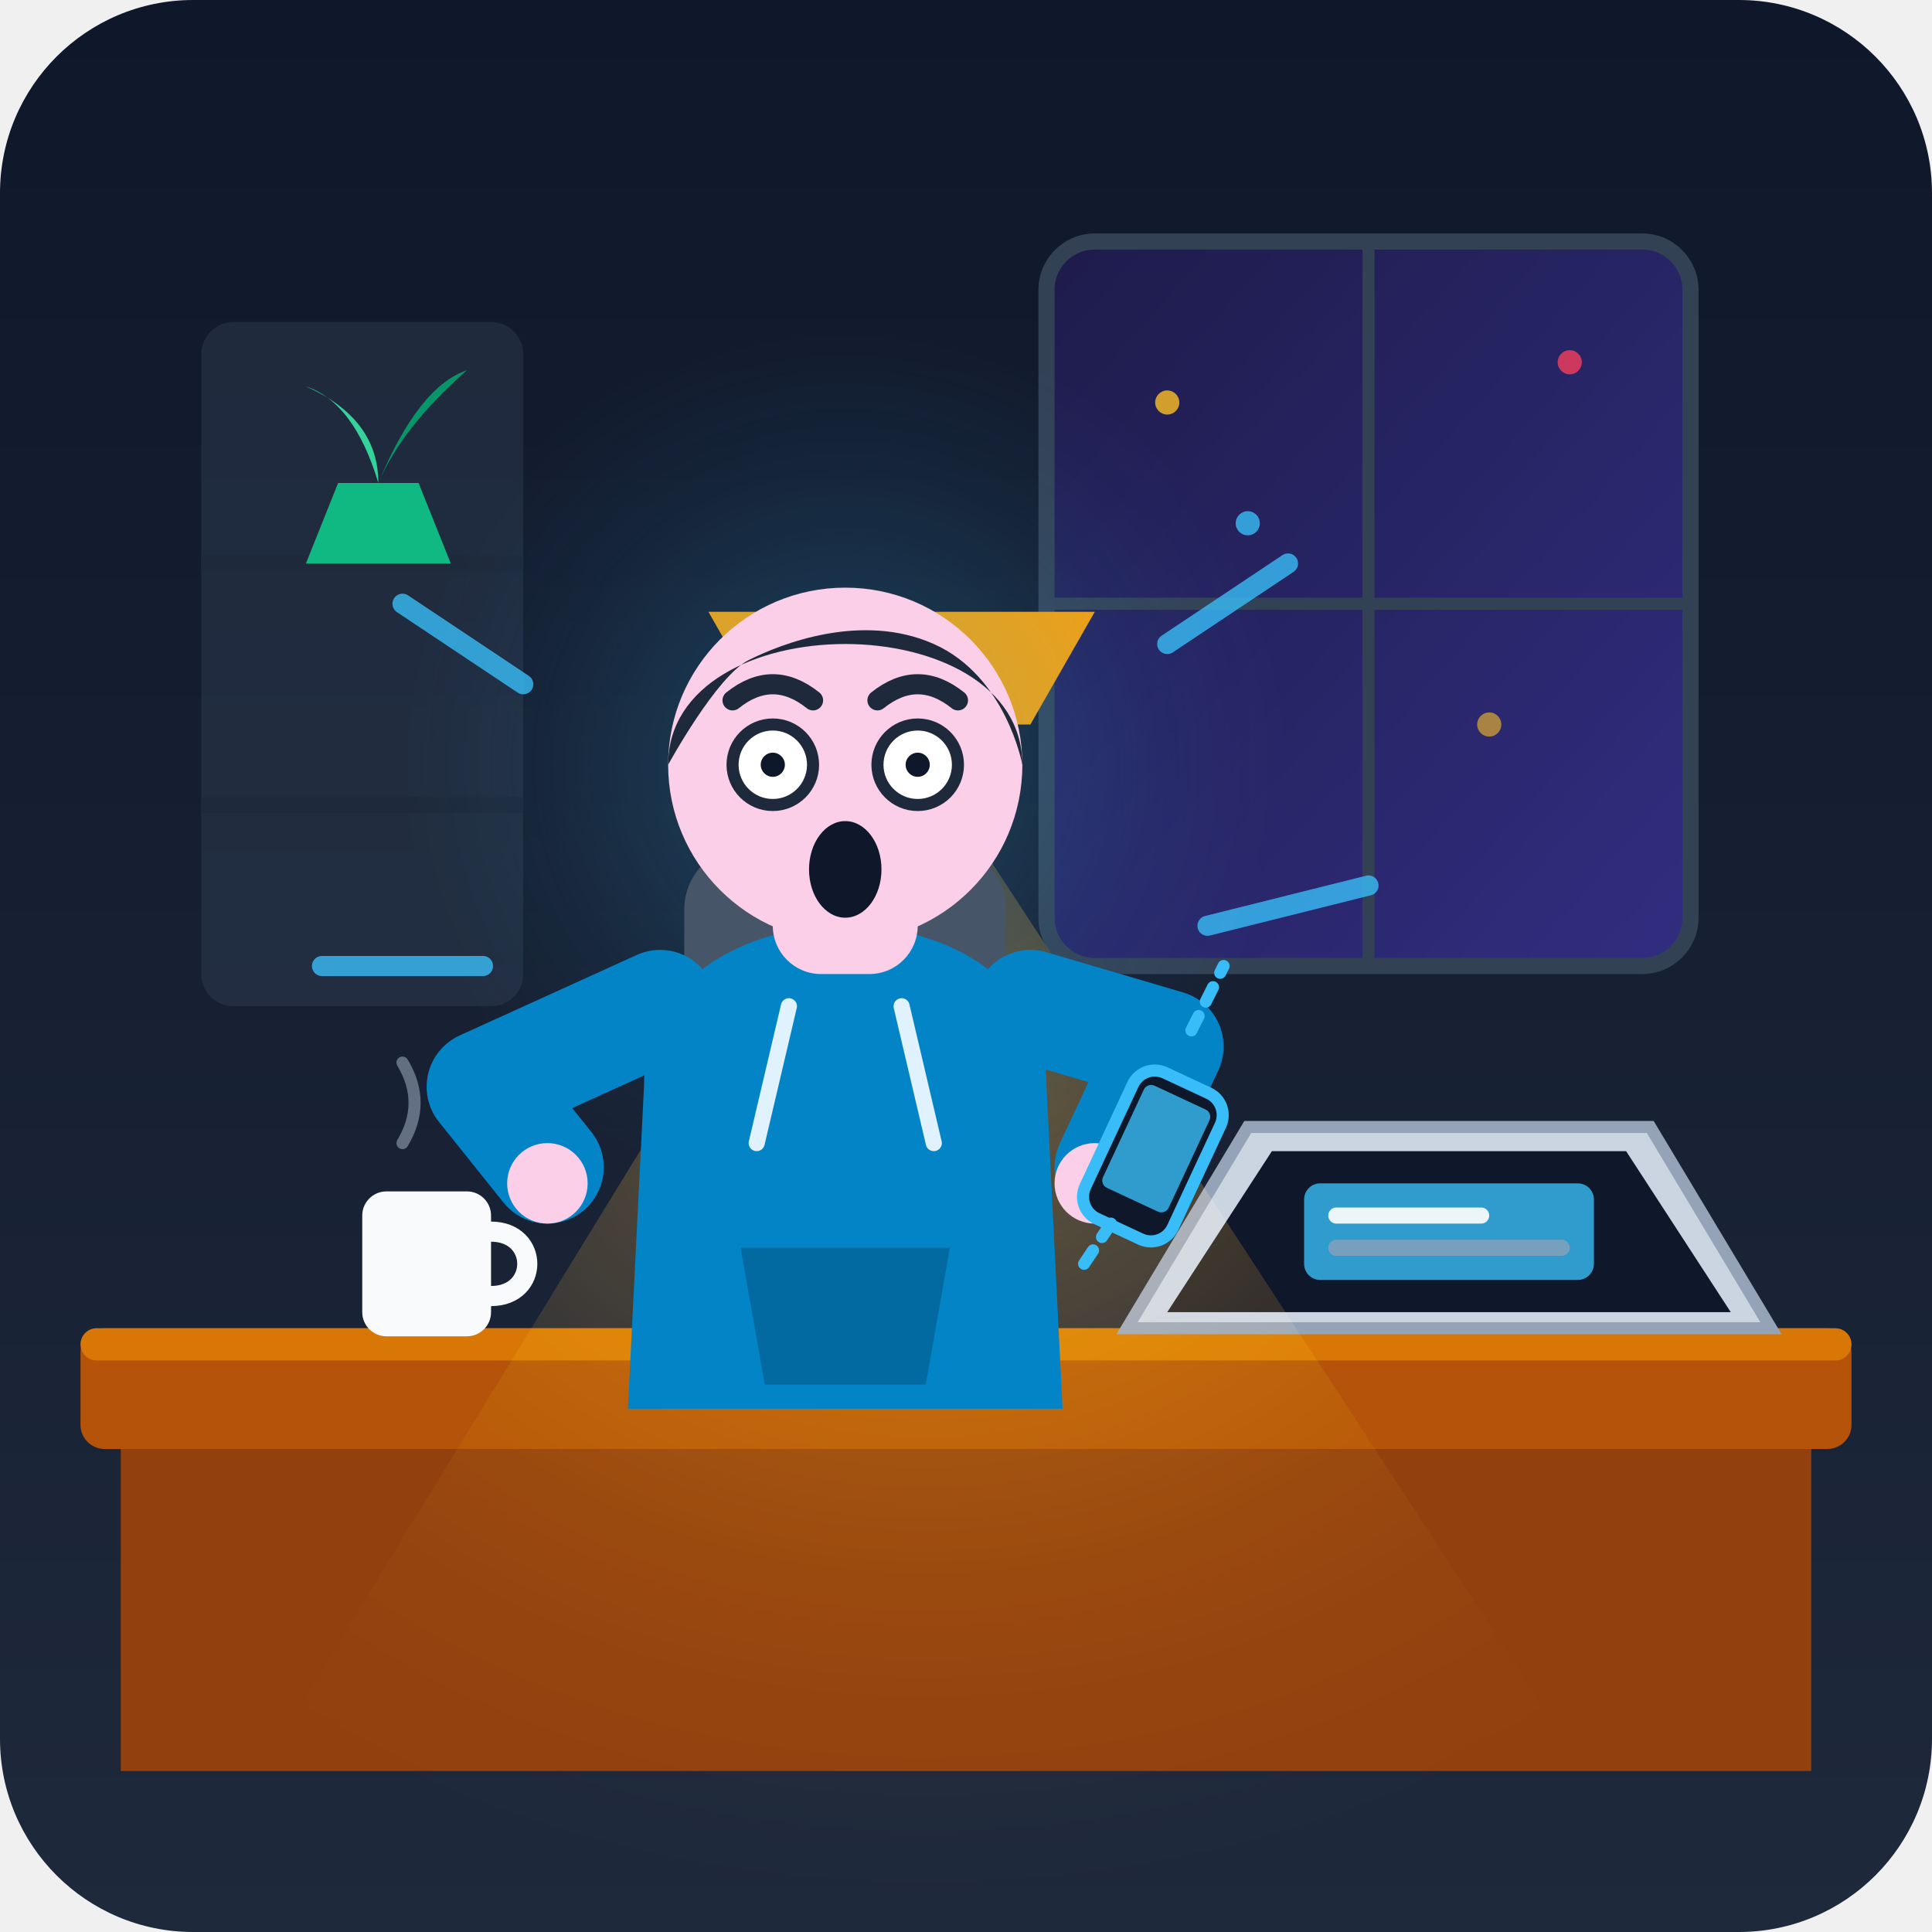
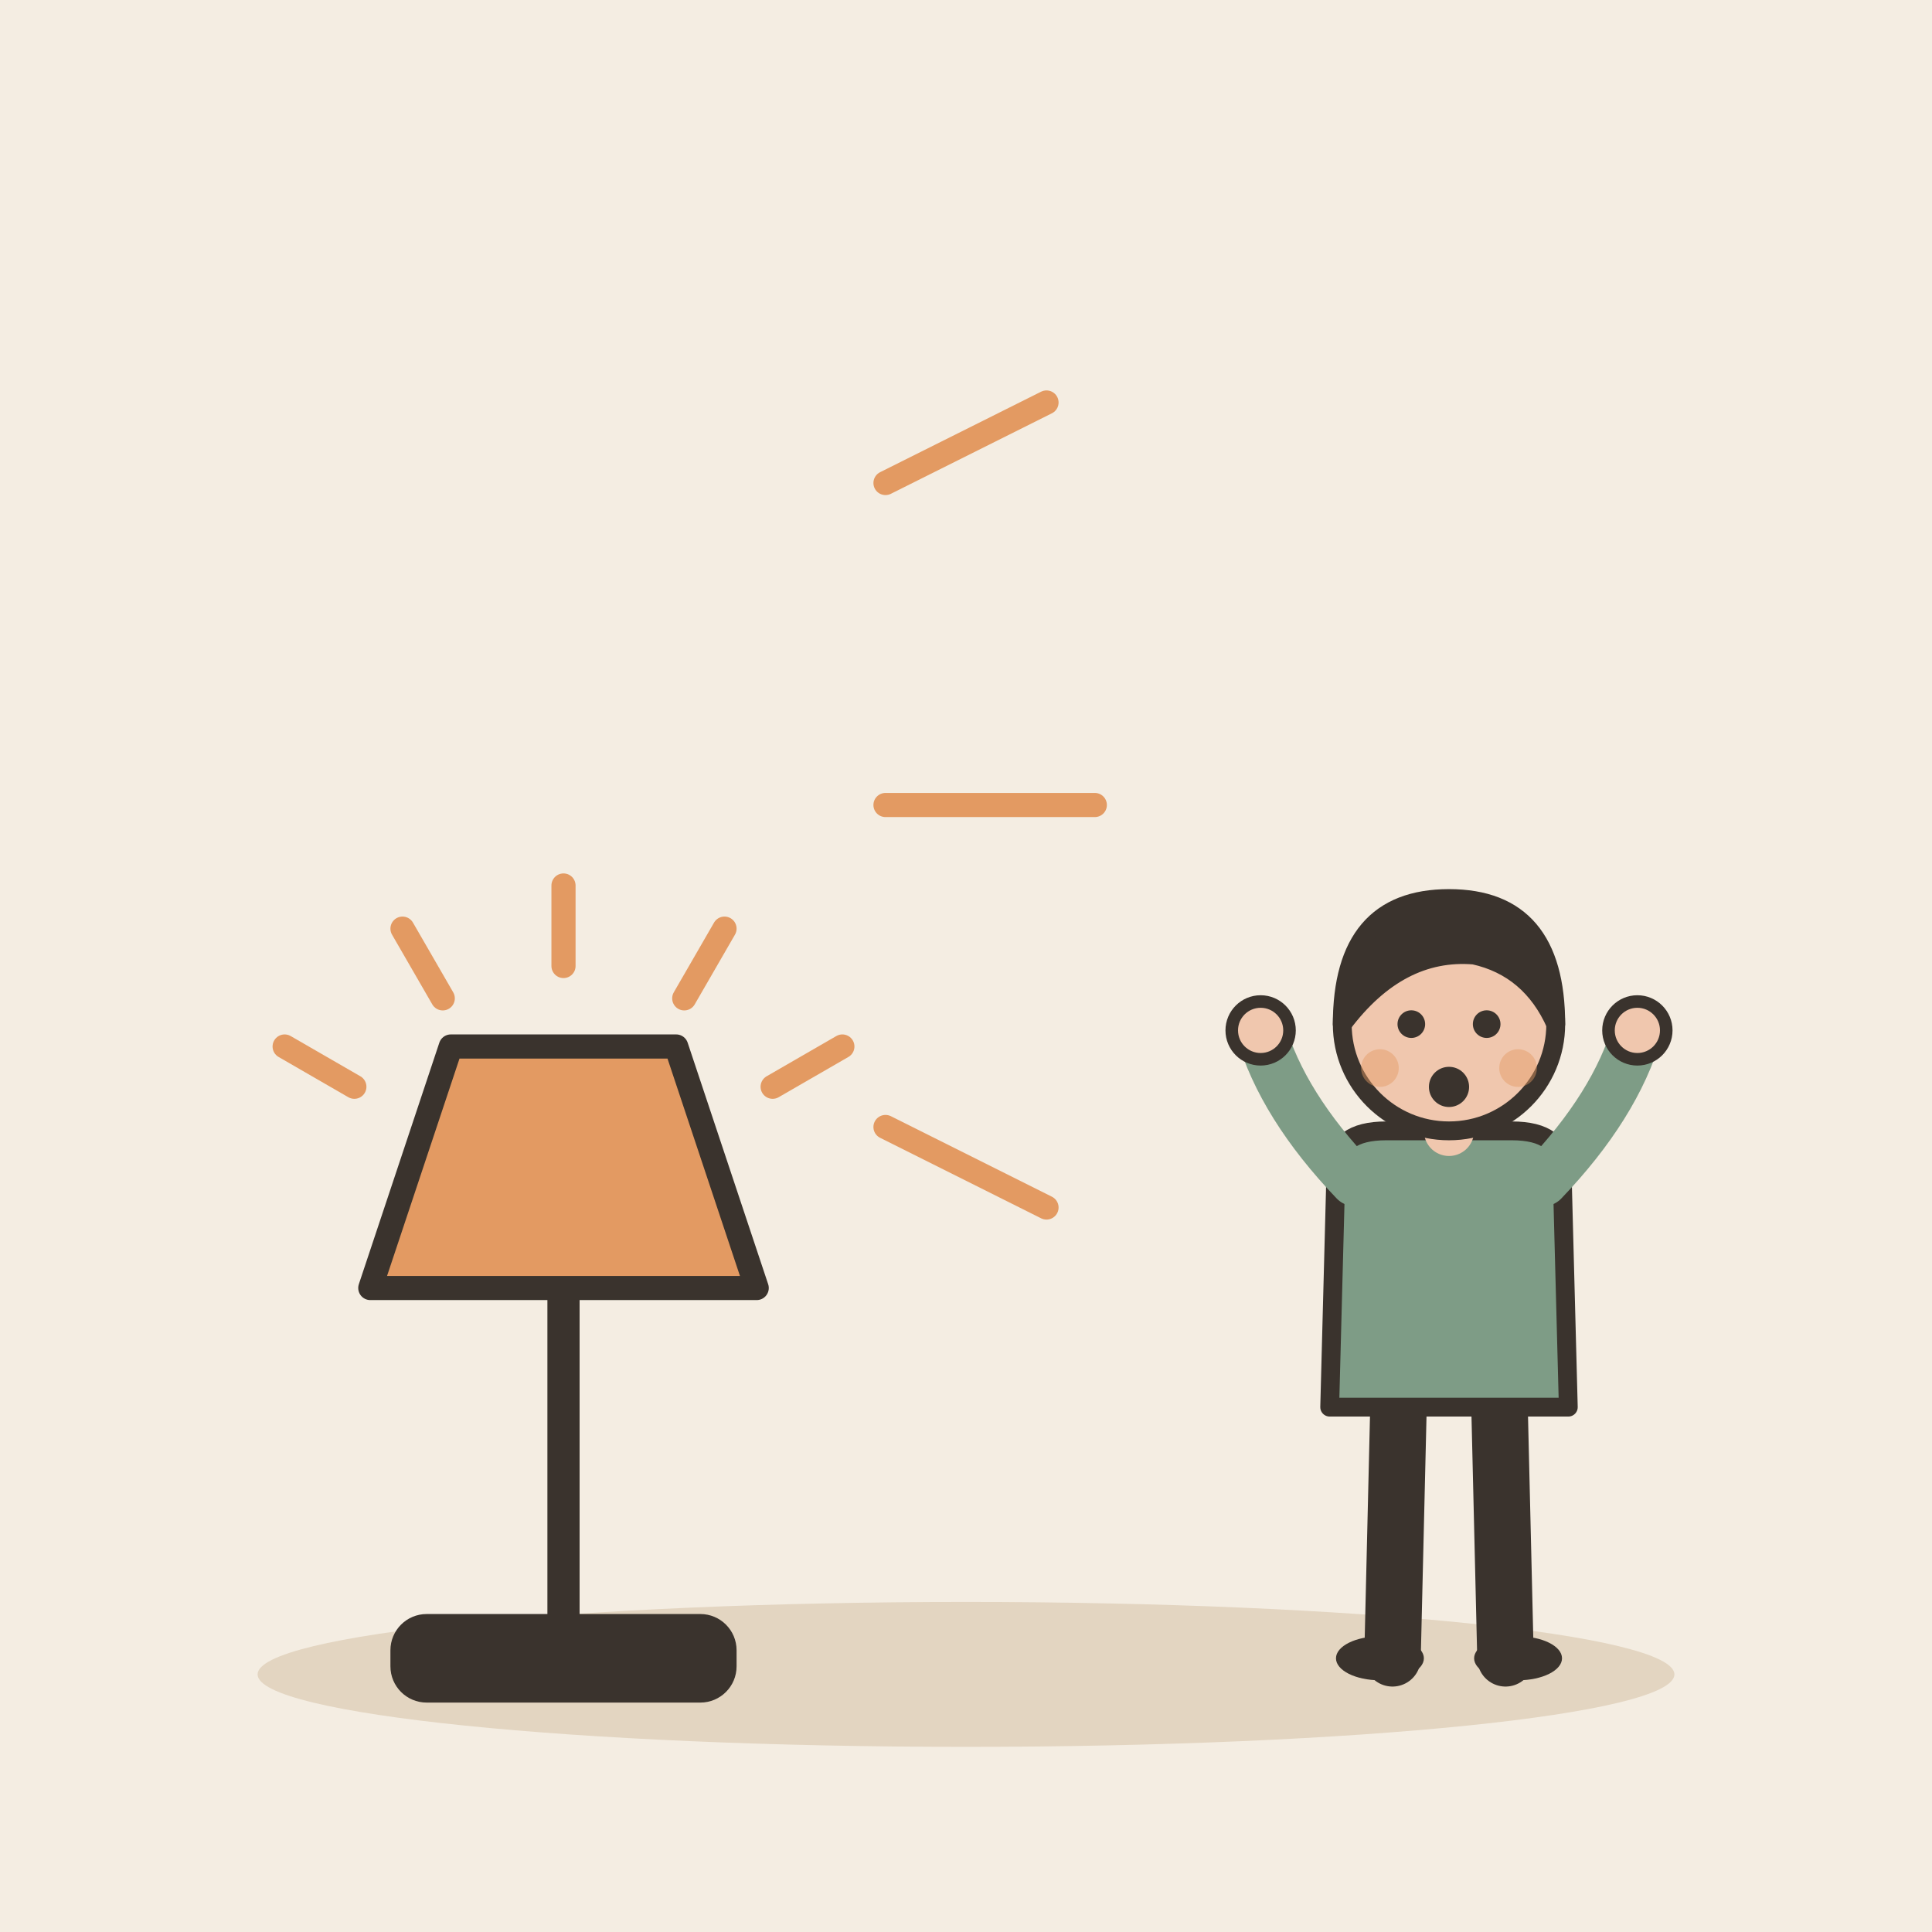
- <svg xmlns="http://www.w3.org/2000/svg" viewBox="0 0 240 240">
-   <defs>
-     <linearGradient id="bgGrad" x1="0" y1="0" x2="0" y2="1">
-       <stop offset="0%" stop-color="#0f172a" />
-       <stop offset="100%" stop-color="#1e293b" />
-     </linearGradient>
-     <radialGradient id="lampGlow" cx="0.5" cy="0.3" r="0.7">
-       <stop offset="0%" stop-color="#fbbf24" stop-opacity="0.35" />
-       <stop offset="60%" stop-color="#f59e0b" stop-opacity="0.08" />
-       <stop offset="100%" stop-color="#0f172a" stop-opacity="0" />
-     </radialGradient>
-     <radialGradient id="shockAura" cx="0.5" cy="0.5" r="0.5">
-       <stop offset="0%" stop-color="#38bdf8" stop-opacity="0.25" />
-       <stop offset="70%" stop-color="#38bdf8" stop-opacity="0.05" />
-       <stop offset="100%" stop-color="#38bdf8" stop-opacity="0" />
-     </radialGradient>
-     <linearGradient id="windowLight" x1="0" y1="0" x2="1" y2="1">
-       <stop offset="0%" stop-color="#1e1b4b" />
-       <stop offset="100%" stop-color="#312e81" />
-     </linearGradient>
-   </defs>
-   <rect width="240" height="240" rx="24" fill="url(#bgGrad)" />
-   <rect x="130" y="30" width="80" height="90" rx="6" fill="url(#windowLight)" stroke="#334155" stroke-width="2" />
-   <line x1="170" y1="30" x2="170" y2="120" stroke="#334155" stroke-width="1.5" />
-   <line x1="130" y1="75" x2="210" y2="75" stroke="#334155" stroke-width="1.5" />
-   <circle cx="145" cy="50" r="1.5" fill="#fbbf24" opacity="0.8" />
-   <circle cx="155" cy="65" r="1.5" fill="#38bdf8" opacity="0.8" />
-   <circle cx="195" cy="45" r="1.5" fill="#f43f5e" opacity="0.8" />
-   <circle cx="185" cy="90" r="1.5" fill="#fbbf24" opacity="0.6" />
-   <rect x="25" y="40" width="40" height="85" rx="4" fill="#334155" opacity="0.4" />
-   <line x1="25" y1="70" x2="65" y2="70" stroke="#1e293b" stroke-width="2" />
-   <line x1="25" y1="100" x2="65" y2="100" stroke="#1e293b" stroke-width="2" />
-   <path d="M38 70 L42 60 L52 60 L56 70 Z" fill="#10b981" />
-   <path d="M47 60 Q44 50 38 48 Q47 52 47 60 Z" fill="#34d399" />
-   <path d="M47 60 Q52 48 58 46 Q50 53 47 60 Z" fill="#059669" />
-   <rect x="10" y="165" width="220" height="15" rx="3" fill="#b45309" />
-   <rect x="15" y="180" width="210" height="40" fill="#92400e" />
-   <rect x="10" y="165" width="220" height="4" fill="#d97706" rx="2" />
-   <path d="M140 165 L155 140 L205 140 L220 165 Z" fill="#cbd5e1" stroke="#94a3b8" stroke-width="1.5" />
-   <path d="M145 163 L158 143 L202 143 L215 163 Z" fill="#0f172a" />
-   <rect x="162" y="147" width="36" height="12" rx="2" fill="#38bdf8" opacity="0.8" />
-   <rect x="165" y="150" width="20" height="2" rx="1" fill="#ffffff" opacity="0.9" />
-   <rect x="165" y="154" width="30" height="2" rx="1" fill="#94a3b8" opacity="0.7" />
-   <rect x="45" y="148" width="16" height="18" rx="3" fill="#f8fafc" />
-   <path d="M61 153 C67 153 67 161 61 161" fill="none" stroke="#f8fafc" stroke-width="2.5" stroke-linecap="round" />
-   <path d="M50 142 Q53 137 50 132" fill="none" stroke="#94a3b8" stroke-width="1.5" stroke-linecap="round" opacity="0.6" />
-   <path d="M100 165 L106 120 L118 120 L124 165 Z" fill="#334155" />
-   <path d="M112 120 L112 90" stroke="#64748b" stroke-width="3" stroke-linecap="round" />
-   <path d="M96 90 L128 90 L136 76 L88 76 Z" fill="#f59e0b" />
-   <polygon points="112,90 20,240 210,240" fill="url(#lampGlow)" style="mix-blend-mode: screen;" />
-   <circle cx="105" cy="95" r="55" fill="url(#shockAura)" />
-   <path d="M65 85 L50 75" stroke="#38bdf8" stroke-width="2.5" stroke-linecap="round" opacity="0.8" />
-   <path d="M145 80 L160 70" stroke="#38bdf8" stroke-width="2.5" stroke-linecap="round" opacity="0.8" />
-   <path d="M60 120 L40 120" stroke="#38bdf8" stroke-width="2.5" stroke-linecap="round" opacity="0.8" />
-   <path d="M150 115 L170 110" stroke="#38bdf8" stroke-width="2.5" stroke-linecap="round" opacity="0.8" />
-   <rect x="85" y="105" width="40" height="65" rx="8" fill="#475569" />
-   <path d="M78 175 L80 135 C80 122 92 115 105 115 C118 115 130 122 130 135 L132 175 Z" fill="#0284c7" />
-   <path d="M92 155 L118 155 L115 172 L95 172 Z" fill="#0369a1" />
-   <path d="M98 125 L94 142" stroke="#e0f2fe" stroke-width="2" stroke-linecap="round" />
-   <path d="M112 125 L116 142" stroke="#e0f2fe" stroke-width="2" stroke-linecap="round" />
-   <rect x="96" y="106" width="18" height="15" rx="6" fill="#fbcfe8" />
-   <circle cx="105" cy="95" r="22" fill="#fbcfe8" />
-   <path d="M83 95 C83 75 127 75 127 95 C127 95 125 84 116 80 C107 76 97 80 93 82 C89 84 83 95 83 95 Z" fill="#1e293b" />
-   <path d="M91 87 Q96 83 101 87" fill="none" stroke="#1e293b" stroke-width="2.5" stroke-linecap="round" />
-   <path d="M109 87 Q114 83 119 87" fill="none" stroke="#1e293b" stroke-width="2.5" stroke-linecap="round" />
-   <circle cx="96" cy="95" r="5" fill="#ffffff" stroke="#1e293b" stroke-width="1.5" />
-   <circle cx="96" cy="95" r="1.5" fill="#0f172a" />
-   <circle cx="114" cy="95" r="5" fill="#ffffff" stroke="#1e293b" stroke-width="1.5" />
-   <circle cx="114" cy="95" r="1.5" fill="#0f172a" />
-   <ellipse cx="105" cy="108" rx="4.5" ry="6" fill="#0f172a" />
-   <path d="M82 125 L60 135 L68 145" fill="none" stroke="#0284c7" stroke-width="14" stroke-linecap="round" stroke-linejoin="round" />
-   <circle cx="68" cy="147" r="5" fill="#fbcfe8" />
-   <path d="M128 125 L145 130 L138 145" fill="none" stroke="#0284c7" stroke-width="14" stroke-linecap="round" stroke-linejoin="round" />
-   <circle cx="136" cy="147" r="5" fill="#fbcfe8" />
-   <g transform="translate(142, 132) rotate(25)">
-     <rect x="0" y="0" width="12" height="20" rx="3" fill="#0f172a" stroke="#38bdf8" stroke-width="1.5" />
-     <rect x="1.5" y="2" width="9" height="14" rx="1" fill="#38bdf8" opacity="0.8" />
+ <svg xmlns="http://www.w3.org/2000/svg" viewBox="0 0 240 240" data-style="editorial">
+   <rect width="240" height="240" fill="#F4EDE2" />
+   <ellipse cx="120" cy="208" rx="88" ry="9" fill="#E3D5C1" />
+   <g transform="translate(70 206)">
+     <rect x="-20" y="-4" width="40" height="8" rx="3" fill="#3A332D" stroke="#3A332D" stroke-width="3" stroke-linecap="round" stroke-linejoin="round" />
+     <path d="M0 -4L0 -46" stroke="#3A332D" stroke-width="4" stroke-linecap="round" fill="none" />
+     <path d="M-24 -46L24 -46L14 -76L-14 -76Z" fill="#E39A62" stroke="#3A332D" stroke-width="3" stroke-linecap="round" stroke-linejoin="round" />
+     <path d="M-25.981 -71L-34.641 -76" stroke="#E39A62" stroke-width="3" stroke-linecap="round" fill="none" />
+     <path d="M-15 -81.981L-20 -90.641" stroke="#E39A62" stroke-width="3" stroke-linecap="round" fill="none" />
+     <path d="M-5.51091e-15 -86L-7.34788e-15 -96" stroke="#E39A62" stroke-width="3" stroke-linecap="round" fill="none" />
+     <path d="M15 -81.981L20 -90.641" stroke="#E39A62" stroke-width="3" stroke-linecap="round" fill="none" />
+     <path d="M25.981 -71L34.641 -76" stroke="#E39A62" stroke-width="3" stroke-linecap="round" fill="none" />
  </g>
-   <path d="M148 128 L152 120" stroke="#38bdf8" stroke-width="1.5" stroke-linecap="round" stroke-dasharray="2 2" />
-   <path d="M138 152 L134 158" stroke="#38bdf8" stroke-width="1.5" stroke-linecap="round" stroke-dasharray="2 2" />
+   <path d="M110 60l20 -10M110 100l26 0M110 140l20 10" fill="none" stroke="#E39A62" stroke-width="3" stroke-linecap="round" stroke-linejoin="round" />
+   <g transform="translate(180 206) scale(0.78 0.78)">
+     <path d="M-8 -42L-9 0" stroke="#3A332D" stroke-width="9" stroke-linecap="round" fill="none" />
+     <path d="M8 -42L9 0" stroke="#3A332D" stroke-width="9" stroke-linecap="round" fill="none" />
+     <ellipse cx="-11" cy="0" rx="7" ry="3.5" fill="#3A332D" />
+     <ellipse cx="11" cy="0" rx="7" ry="3.5" fill="#3A332D" />
+     <path d="M-18 -78Q-18 -84 -10 -84L10 -84Q18 -84 18 -78L19 -40L-19 -40Z" fill="#7E9C86" stroke="#3A332D" stroke-width="3" stroke-linecap="round" stroke-linejoin="round" />
+     <path d="M-15 -76Q-26.5 -88 -30 -100" fill="none" stroke="#7E9C86" stroke-width="8" stroke-linecap="round" stroke-linejoin="round" />
+     <circle cx="-30" cy="-100" r="4.6" fill="#F0C7AE" stroke="#3A332D" stroke-linecap="round" stroke-linejoin="round" stroke-width="2" />
+     <path d="M15 -76Q26.5 -88 30 -100" fill="none" stroke="#7E9C86" stroke-width="8" stroke-linecap="round" stroke-linejoin="round" />
+     <circle cx="30" cy="-100" r="4.6" fill="#F0C7AE" stroke="#3A332D" stroke-linecap="round" stroke-linejoin="round" stroke-width="2" />
+     <path d="M0 -84L0 -88" stroke="#F0C7AE" stroke-width="8" stroke-linecap="round" fill="none" />
+     <circle cx="0" cy="-101" r="17" fill="#F0C7AE" stroke="#3A332D" stroke-width="3" stroke-linecap="round" stroke-linejoin="round" />
+     <path d="M-17 -101Q-17 -121 0 -121Q17 -121 17 -101Q13 -110 4 -112Q-8 -113 -17 -101Z" fill="#3A332D" stroke="#3A332D" stroke-width="3" stroke-linecap="round" stroke-linejoin="round" />
+     <circle cx="-6" cy="-101" r="2.2" fill="#3A332D" />
+     <circle cx="6" cy="-101" r="2.2" fill="#3A332D" />
+     <circle cx="0" cy="-91" r="3.2" fill="#3A332D" />
+     <circle cx="-11" cy="-94" r="3" fill="#E39A62" opacity="0.45" />
+     <circle cx="11" cy="-94" r="3" fill="#E39A62" opacity="0.45" />
+   </g>
</svg>
